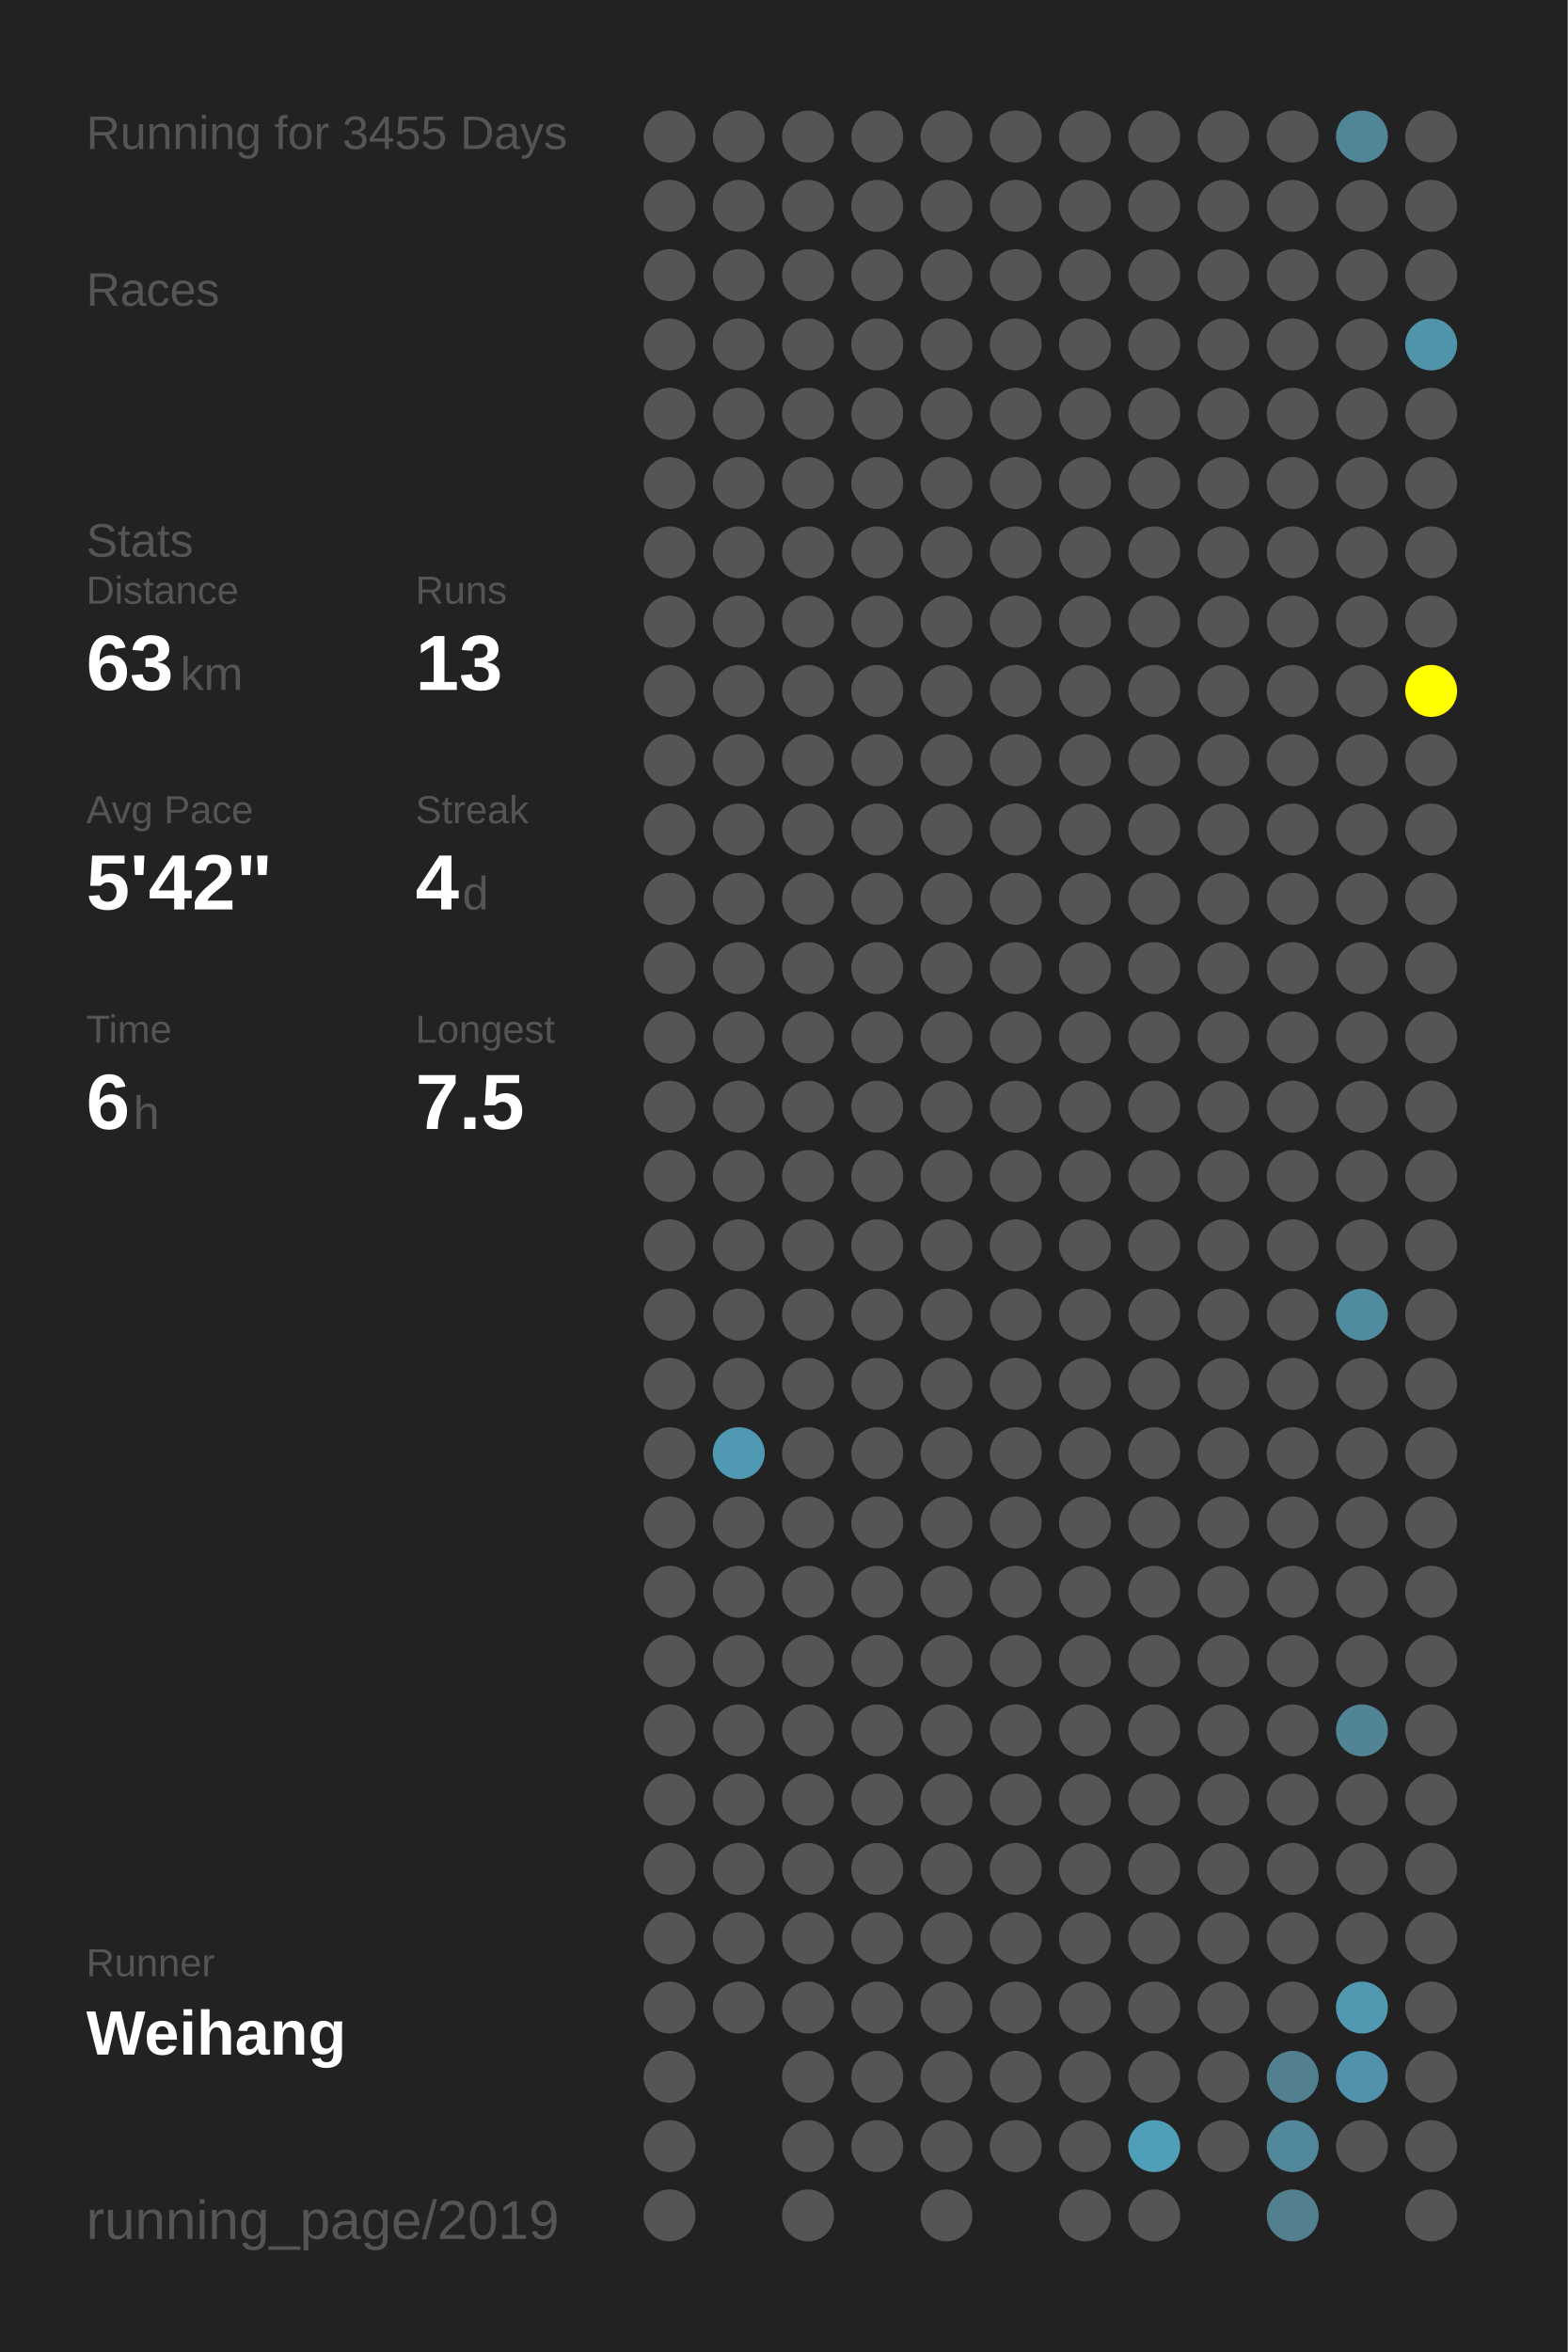
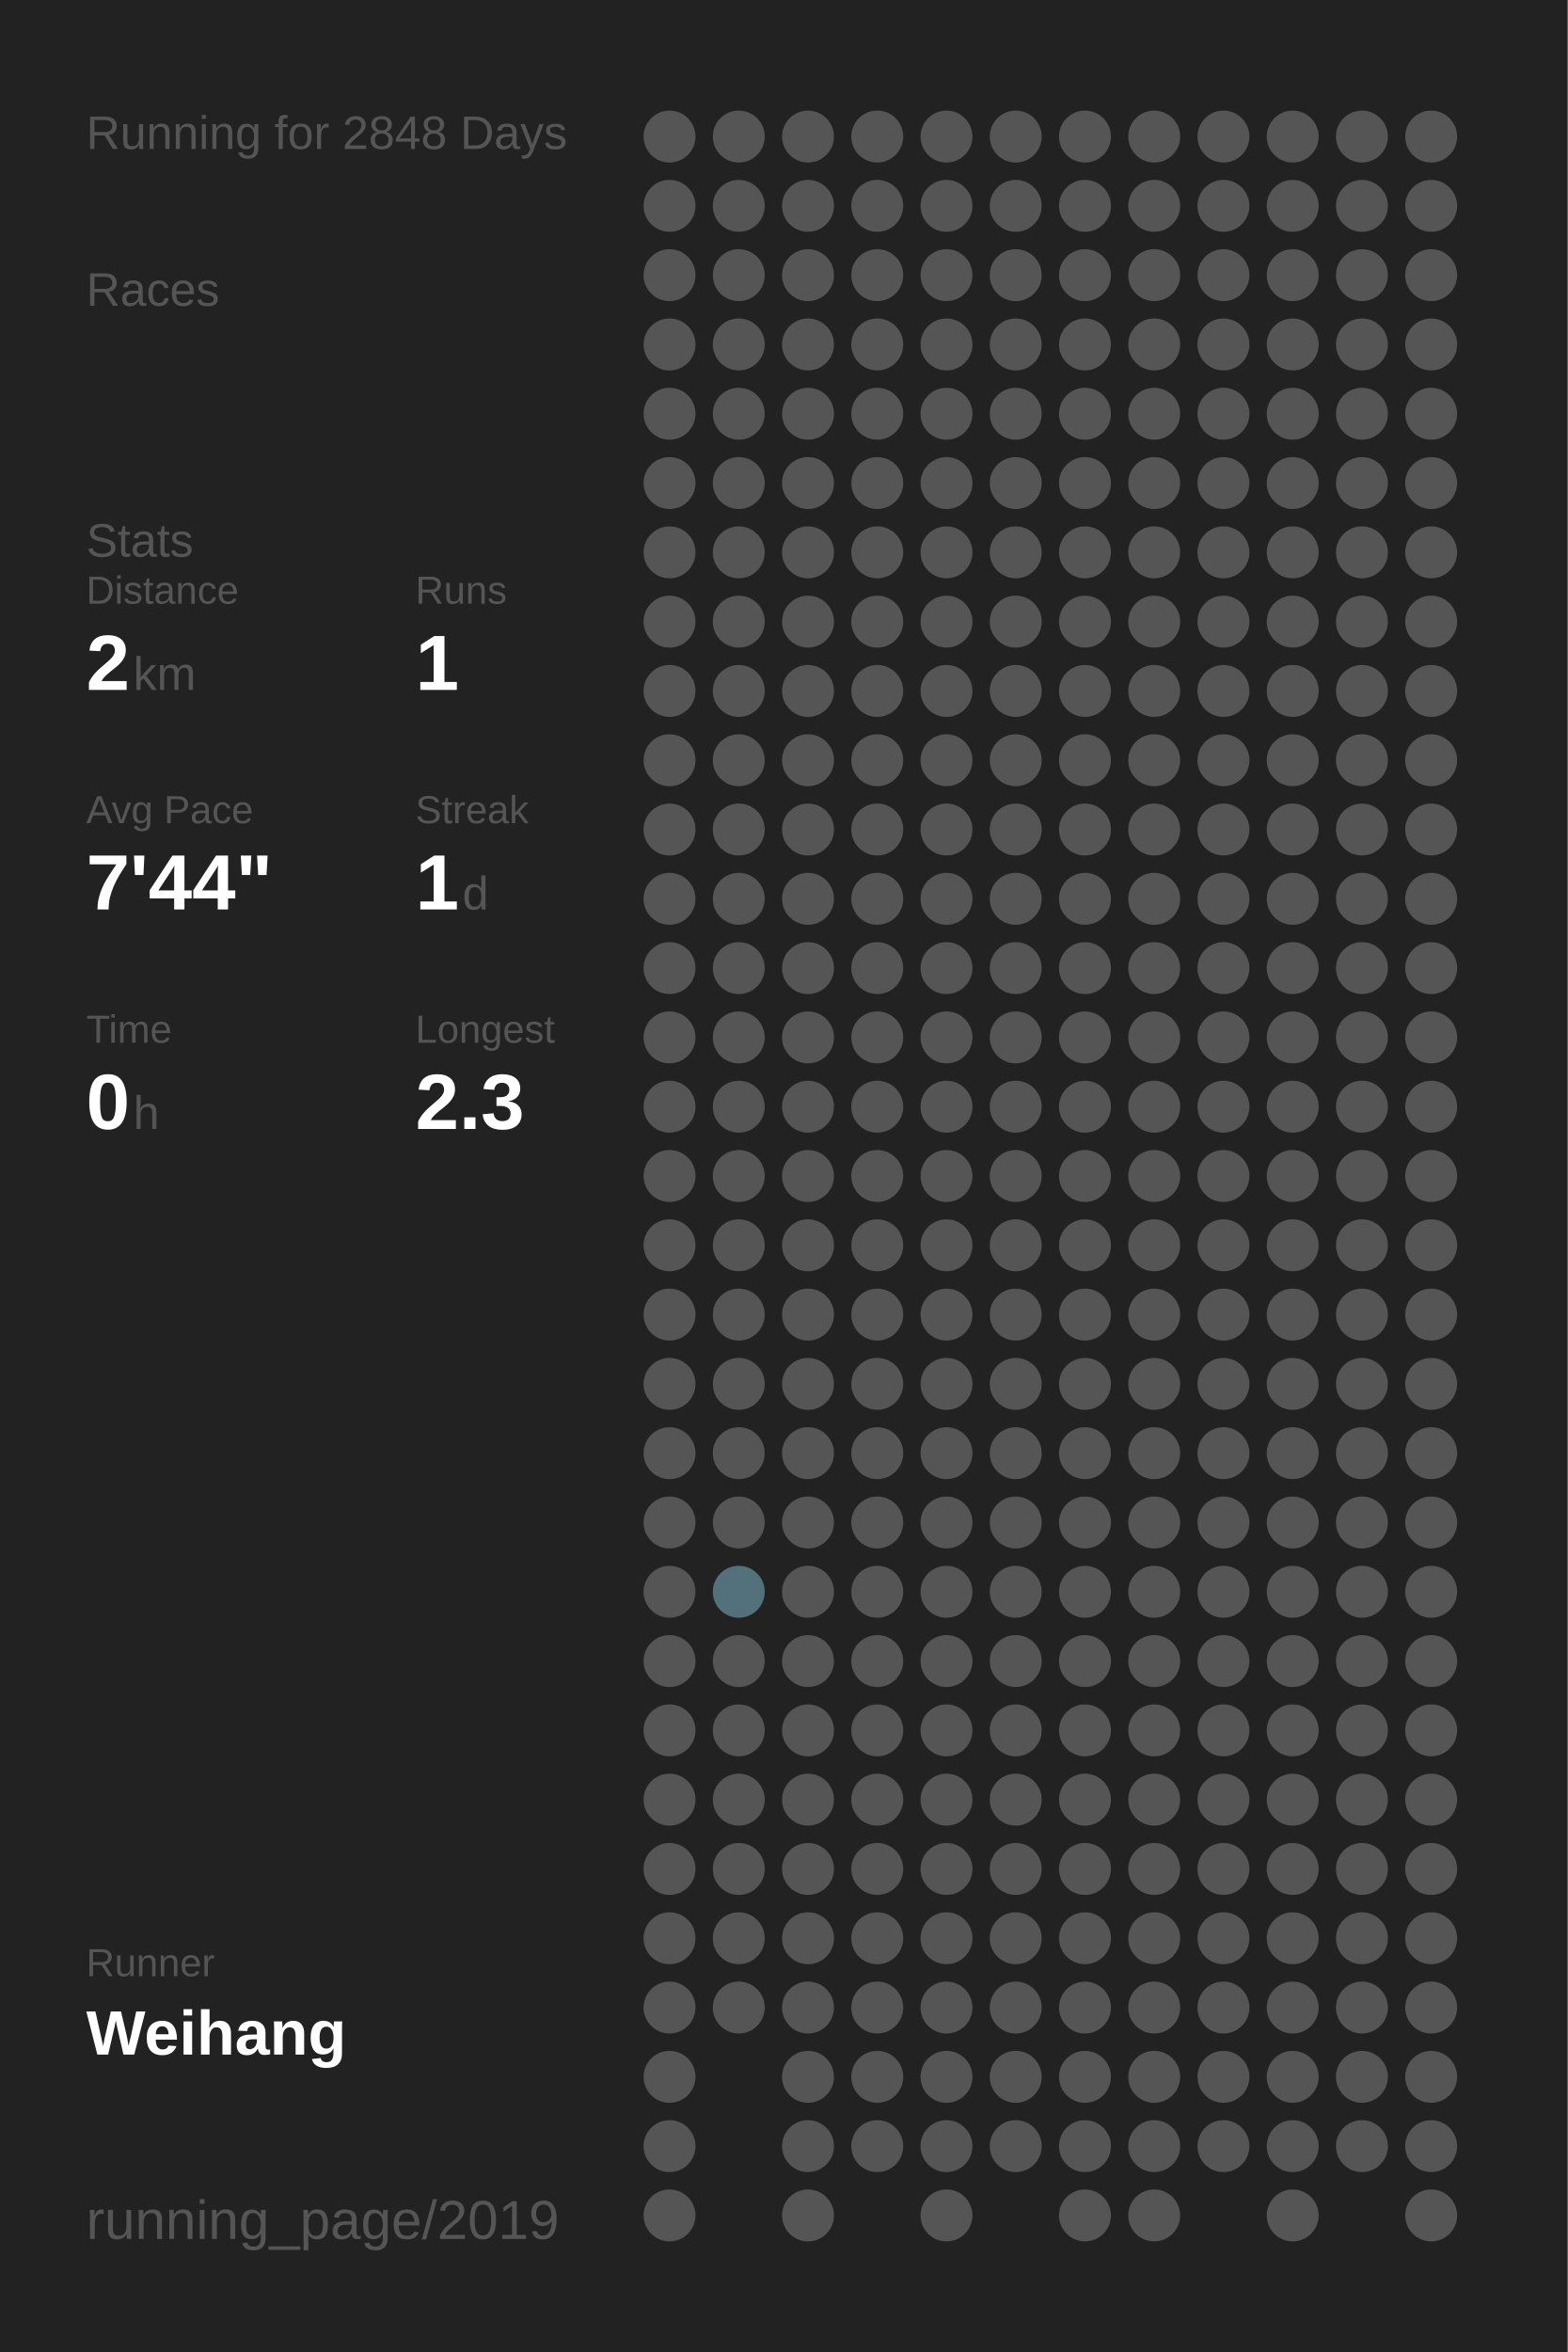
<svg xmlns="http://www.w3.org/2000/svg" baseProfile="full" height="300mm" version="1.1" viewBox="0,0,200,300" width="200mm">
  <defs />
  <rect fill="#222222" height="300" width="200" x="0" y="0" />
-   <text fill="#555555" style="font-size:6px; font-family:Arial;" x="11" y="19">Running for 3455 Days</text>
+   <text fill="#555555" style="font-size:6px; font-family:Arial;" x="11" y="19">Running for 2848 Days</text>
  <text fill="#555555" style="font-size:6px; font-family:Arial;" x="11" y="39">Races</text>
  <text fill="#555555" style="font-size:6px; font-family:Arial;" x="11" y="71">Stats</text>
  <text fill="#555555" style="font-size:5px; font-family:Arial;" x="11" y="77">Distance</text>
-   <text fill="#FFFFFF" style="font-size:10px; font-family:Arial; font-weight:bold;" x="11" y="88">63</text>
-   <text fill="#555555" style="font-size:6px; font-family:Arial;" x="23" y="88">km</text>
+   <text fill="#FFFFFF" style="font-size:10px; font-family:Arial; font-weight:bold;" x="11" y="88">2</text>
+   <text fill="#555555" style="font-size:6px; font-family:Arial;" x="17" y="88">km</text>
  <text fill="#555555" style="font-size:5px; font-family:Arial;" x="53" y="77">Runs</text>
-   <text fill="#FFFFFF" style="font-size:10px; font-family:Arial; font-weight:bold;" x="53" y="88">13</text>
+   <text fill="#FFFFFF" style="font-size:10px; font-family:Arial; font-weight:bold;" x="53" y="88">1</text>
  <text fill="#555555" style="font-size:5px; font-family:Arial;" x="11" y="105">Avg Pace</text>
-   <text fill="#FFFFFF" style="font-size:10px; font-family:Arial; font-weight:bold;" x="11" y="116">5'42"</text>
+   <text fill="#FFFFFF" style="font-size:10px; font-family:Arial; font-weight:bold;" x="11" y="116">7'44"</text>
  <text fill="#555555" style="font-size:5px; font-family:Arial;" x="53" y="105">Streak</text>
-   <text fill="#FFFFFF" style="font-size:10px; font-family:Arial; font-weight:bold;" x="53" y="116">4</text>
+   <text fill="#FFFFFF" style="font-size:10px; font-family:Arial; font-weight:bold;" x="53" y="116">1</text>
  <text fill="#555555" style="font-size:6px; font-family:Arial;" x="59" y="116">d</text>
  <text fill="#555555" style="font-size:5px; font-family:Arial;" x="11" y="133">Time</text>
-   <text fill="#FFFFFF" style="font-size:10px; font-family:Arial; font-weight:bold;" x="11" y="144">6</text>
+   <text fill="#FFFFFF" style="font-size:10px; font-family:Arial; font-weight:bold;" x="11" y="144">0</text>
  <text fill="#555555" style="font-size:6px; font-family:Arial;" x="17" y="144">h</text>
  <text fill="#555555" style="font-size:5px; font-family:Arial;" x="53" y="133">Longest</text>
-   <text fill="#FFFFFF" style="font-size:10px; font-family:Arial; font-weight:bold;" x="53" y="144">7.5</text>
+   <text fill="#FFFFFF" style="font-size:10px; font-family:Arial; font-weight:bold;" x="53" y="144">2.3</text>
  <text fill="#555555" style="font-size:5px; font-family:Arial;" x="11" y="252.065">Runner</text>
  <text fill="#FFFFFF" style="font-size:8px; font-family:Arial; font-weight:bold;" x="11" y="262.065">Weihang</text>
  <text fill="#555555" style="font-size:7px; font-family:Arial;" x="11" y="285.581">running_page/2019</text>
  <circle cx="85.417" cy="17.419" fill="#555555" r="3.312" />
  <circle cx="85.417" cy="26.258" fill="#555555" r="3.312" />
  <circle cx="85.417" cy="35.097" fill="#555555" r="3.312" />
  <circle cx="85.417" cy="43.935" fill="#555555" r="3.312" />
  <circle cx="85.417" cy="52.774" fill="#555555" r="3.312" />
  <circle cx="85.417" cy="61.613" fill="#555555" r="3.312" />
  <circle cx="85.417" cy="70.452" fill="#555555" r="3.312" />
  <circle cx="85.417" cy="79.29" fill="#555555" r="3.312" />
  <circle cx="85.417" cy="88.129" fill="#555555" r="3.312" />
  <circle cx="85.417" cy="96.968" fill="#555555" r="3.312" />
  <circle cx="85.417" cy="105.806" fill="#555555" r="3.312" />
  <circle cx="85.417" cy="114.645" fill="#555555" r="3.312" />
  <circle cx="85.417" cy="123.484" fill="#555555" r="3.312" />
  <circle cx="85.417" cy="132.323" fill="#555555" r="3.312" />
  <circle cx="85.417" cy="141.161" fill="#555555" r="3.312" />
  <circle cx="85.417" cy="150" fill="#555555" r="3.312" />
  <circle cx="85.417" cy="158.839" fill="#555555" r="3.312" />
  <circle cx="85.417" cy="167.677" fill="#555555" r="3.312" />
  <circle cx="85.417" cy="176.516" fill="#555555" r="3.312" />
  <circle cx="85.417" cy="185.355" fill="#555555" r="3.312" />
  <circle cx="85.417" cy="194.194" fill="#555555" r="3.312" />
  <circle cx="85.417" cy="203.032" fill="#555555" r="3.312" />
  <circle cx="85.417" cy="211.871" fill="#555555" r="3.312" />
  <circle cx="85.417" cy="220.71" fill="#555555" r="3.312" />
  <circle cx="85.417" cy="229.548" fill="#555555" r="3.312" />
  <circle cx="85.417" cy="238.387" fill="#555555" r="3.312" />
  <circle cx="85.417" cy="247.226" fill="#555555" r="3.312" />
  <circle cx="85.417" cy="256.065" fill="#555555" r="3.312" />
  <circle cx="85.417" cy="264.903" fill="#555555" r="3.312" />
  <circle cx="85.417" cy="273.742" fill="#555555" r="3.312" />
  <circle cx="85.417" cy="282.581" fill="#555555" r="3.312" />
  <circle cx="94.25" cy="17.419" fill="#555555" r="3.312" />
  <circle cx="94.25" cy="26.258" fill="#555555" r="3.312" />
  <circle cx="94.25" cy="35.097" fill="#555555" r="3.312" />
  <circle cx="94.25" cy="43.935" fill="#555555" r="3.312" />
  <circle cx="94.25" cy="52.774" fill="#555555" r="3.312" />
  <circle cx="94.25" cy="61.613" fill="#555555" r="3.312" />
  <circle cx="94.25" cy="70.452" fill="#555555" r="3.312" />
  <circle cx="94.25" cy="79.29" fill="#555555" r="3.312" />
  <circle cx="94.25" cy="88.129" fill="#555555" r="3.312" />
  <circle cx="94.25" cy="96.968" fill="#555555" r="3.312" />
  <circle cx="94.25" cy="105.806" fill="#555555" r="3.312" />
  <circle cx="94.25" cy="114.645" fill="#555555" r="3.312" />
  <circle cx="94.25" cy="123.484" fill="#555555" r="3.312" />
  <circle cx="94.25" cy="132.323" fill="#555555" r="3.312" />
  <circle cx="94.25" cy="141.161" fill="#555555" r="3.312" />
  <circle cx="94.25" cy="150" fill="#555555" r="3.312" />
  <circle cx="94.25" cy="158.839" fill="#555555" r="3.312" />
  <circle cx="94.25" cy="167.677" fill="#555555" r="3.312" />
  <circle cx="94.25" cy="176.516" fill="#555555" r="3.312" />
-   <circle cx="94.25" cy="185.355" fill="#5099b2" r="3.312" />
+   <circle cx="94.25" cy="185.355" fill="#555555" r="3.312" />
  <circle cx="94.25" cy="194.194" fill="#555555" r="3.312" />
-   <circle cx="94.25" cy="203.032" fill="#555555" r="3.312" />
+   <circle cx="94.25" cy="203.032" fill="#53717b" r="3.312" />
  <circle cx="94.25" cy="211.871" fill="#555555" r="3.312" />
  <circle cx="94.25" cy="220.71" fill="#555555" r="3.312" />
  <circle cx="94.25" cy="229.548" fill="#555555" r="3.312" />
  <circle cx="94.25" cy="238.387" fill="#555555" r="3.312" />
  <circle cx="94.25" cy="247.226" fill="#555555" r="3.312" />
  <circle cx="94.25" cy="256.065" fill="#555555" r="3.312" />
  <circle cx="103.083" cy="17.419" fill="#555555" r="3.312" />
  <circle cx="103.083" cy="26.258" fill="#555555" r="3.312" />
  <circle cx="103.083" cy="35.097" fill="#555555" r="3.312" />
  <circle cx="103.083" cy="43.935" fill="#555555" r="3.312" />
  <circle cx="103.083" cy="52.774" fill="#555555" r="3.312" />
  <circle cx="103.083" cy="61.613" fill="#555555" r="3.312" />
  <circle cx="103.083" cy="70.452" fill="#555555" r="3.312" />
  <circle cx="103.083" cy="79.29" fill="#555555" r="3.312" />
  <circle cx="103.083" cy="88.129" fill="#555555" r="3.312" />
  <circle cx="103.083" cy="96.968" fill="#555555" r="3.312" />
  <circle cx="103.083" cy="105.806" fill="#555555" r="3.312" />
  <circle cx="103.083" cy="114.645" fill="#555555" r="3.312" />
  <circle cx="103.083" cy="123.484" fill="#555555" r="3.312" />
  <circle cx="103.083" cy="132.323" fill="#555555" r="3.312" />
  <circle cx="103.083" cy="141.161" fill="#555555" r="3.312" />
  <circle cx="103.083" cy="150" fill="#555555" r="3.312" />
  <circle cx="103.083" cy="158.839" fill="#555555" r="3.312" />
  <circle cx="103.083" cy="167.677" fill="#555555" r="3.312" />
  <circle cx="103.083" cy="176.516" fill="#555555" r="3.312" />
  <circle cx="103.083" cy="185.355" fill="#555555" r="3.312" />
  <circle cx="103.083" cy="194.194" fill="#555555" r="3.312" />
  <circle cx="103.083" cy="203.032" fill="#555555" r="3.312" />
  <circle cx="103.083" cy="211.871" fill="#555555" r="3.312" />
  <circle cx="103.083" cy="220.71" fill="#555555" r="3.312" />
  <circle cx="103.083" cy="229.548" fill="#555555" r="3.312" />
  <circle cx="103.083" cy="238.387" fill="#555555" r="3.312" />
  <circle cx="103.083" cy="247.226" fill="#555555" r="3.312" />
  <circle cx="103.083" cy="256.065" fill="#555555" r="3.312" />
  <circle cx="103.083" cy="264.903" fill="#555555" r="3.312" />
  <circle cx="103.083" cy="273.742" fill="#555555" r="3.312" />
  <circle cx="103.083" cy="282.581" fill="#555555" r="3.312" />
  <circle cx="111.917" cy="17.419" fill="#555555" r="3.312" />
  <circle cx="111.917" cy="26.258" fill="#555555" r="3.312" />
  <circle cx="111.917" cy="35.097" fill="#555555" r="3.312" />
  <circle cx="111.917" cy="43.935" fill="#555555" r="3.312" />
  <circle cx="111.917" cy="52.774" fill="#555555" r="3.312" />
  <circle cx="111.917" cy="61.613" fill="#555555" r="3.312" />
  <circle cx="111.917" cy="70.452" fill="#555555" r="3.312" />
  <circle cx="111.917" cy="79.29" fill="#555555" r="3.312" />
  <circle cx="111.917" cy="88.129" fill="#555555" r="3.312" />
  <circle cx="111.917" cy="96.968" fill="#555555" r="3.312" />
  <circle cx="111.917" cy="105.806" fill="#555555" r="3.312" />
  <circle cx="111.917" cy="114.645" fill="#555555" r="3.312" />
  <circle cx="111.917" cy="123.484" fill="#555555" r="3.312" />
  <circle cx="111.917" cy="132.323" fill="#555555" r="3.312" />
  <circle cx="111.917" cy="141.161" fill="#555555" r="3.312" />
  <circle cx="111.917" cy="150" fill="#555555" r="3.312" />
  <circle cx="111.917" cy="158.839" fill="#555555" r="3.312" />
  <circle cx="111.917" cy="167.677" fill="#555555" r="3.312" />
  <circle cx="111.917" cy="176.516" fill="#555555" r="3.312" />
  <circle cx="111.917" cy="185.355" fill="#555555" r="3.312" />
  <circle cx="111.917" cy="194.194" fill="#555555" r="3.312" />
  <circle cx="111.917" cy="203.032" fill="#555555" r="3.312" />
  <circle cx="111.917" cy="211.871" fill="#555555" r="3.312" />
  <circle cx="111.917" cy="220.71" fill="#555555" r="3.312" />
  <circle cx="111.917" cy="229.548" fill="#555555" r="3.312" />
  <circle cx="111.917" cy="238.387" fill="#555555" r="3.312" />
  <circle cx="111.917" cy="247.226" fill="#555555" r="3.312" />
  <circle cx="111.917" cy="256.065" fill="#555555" r="3.312" />
  <circle cx="111.917" cy="264.903" fill="#555555" r="3.312" />
  <circle cx="111.917" cy="273.742" fill="#555555" r="3.312" />
  <circle cx="120.75" cy="17.419" fill="#555555" r="3.312" />
  <circle cx="120.75" cy="26.258" fill="#555555" r="3.312" />
  <circle cx="120.75" cy="35.097" fill="#555555" r="3.312" />
  <circle cx="120.75" cy="43.935" fill="#555555" r="3.312" />
  <circle cx="120.75" cy="52.774" fill="#555555" r="3.312" />
  <circle cx="120.75" cy="61.613" fill="#555555" r="3.312" />
  <circle cx="120.75" cy="70.452" fill="#555555" r="3.312" />
  <circle cx="120.75" cy="79.29" fill="#555555" r="3.312" />
  <circle cx="120.75" cy="88.129" fill="#555555" r="3.312" />
  <circle cx="120.75" cy="96.968" fill="#555555" r="3.312" />
  <circle cx="120.75" cy="105.806" fill="#555555" r="3.312" />
  <circle cx="120.75" cy="114.645" fill="#555555" r="3.312" />
  <circle cx="120.75" cy="123.484" fill="#555555" r="3.312" />
  <circle cx="120.75" cy="132.323" fill="#555555" r="3.312" />
  <circle cx="120.75" cy="141.161" fill="#555555" r="3.312" />
  <circle cx="120.75" cy="150" fill="#555555" r="3.312" />
  <circle cx="120.75" cy="158.839" fill="#555555" r="3.312" />
  <circle cx="120.75" cy="167.677" fill="#555555" r="3.312" />
  <circle cx="120.75" cy="176.516" fill="#555555" r="3.312" />
  <circle cx="120.75" cy="185.355" fill="#555555" r="3.312" />
  <circle cx="120.75" cy="194.194" fill="#555555" r="3.312" />
  <circle cx="120.75" cy="203.032" fill="#555555" r="3.312" />
  <circle cx="120.75" cy="211.871" fill="#555555" r="3.312" />
  <circle cx="120.75" cy="220.71" fill="#555555" r="3.312" />
  <circle cx="120.75" cy="229.548" fill="#555555" r="3.312" />
  <circle cx="120.75" cy="238.387" fill="#555555" r="3.312" />
  <circle cx="120.75" cy="247.226" fill="#555555" r="3.312" />
  <circle cx="120.75" cy="256.065" fill="#555555" r="3.312" />
  <circle cx="120.75" cy="264.903" fill="#555555" r="3.312" />
  <circle cx="120.75" cy="273.742" fill="#555555" r="3.312" />
  <circle cx="120.75" cy="282.581" fill="#555555" r="3.312" />
  <circle cx="129.583" cy="17.419" fill="#555555" r="3.312" />
  <circle cx="129.583" cy="26.258" fill="#555555" r="3.312" />
  <circle cx="129.583" cy="35.097" fill="#555555" r="3.312" />
  <circle cx="129.583" cy="43.935" fill="#555555" r="3.312" />
  <circle cx="129.583" cy="52.774" fill="#555555" r="3.312" />
  <circle cx="129.583" cy="61.613" fill="#555555" r="3.312" />
  <circle cx="129.583" cy="70.452" fill="#555555" r="3.312" />
  <circle cx="129.583" cy="79.29" fill="#555555" r="3.312" />
  <circle cx="129.583" cy="88.129" fill="#555555" r="3.312" />
  <circle cx="129.583" cy="96.968" fill="#555555" r="3.312" />
  <circle cx="129.583" cy="105.806" fill="#555555" r="3.312" />
  <circle cx="129.583" cy="114.645" fill="#555555" r="3.312" />
  <circle cx="129.583" cy="123.484" fill="#555555" r="3.312" />
  <circle cx="129.583" cy="132.323" fill="#555555" r="3.312" />
  <circle cx="129.583" cy="141.161" fill="#555555" r="3.312" />
  <circle cx="129.583" cy="150" fill="#555555" r="3.312" />
  <circle cx="129.583" cy="158.839" fill="#555555" r="3.312" />
  <circle cx="129.583" cy="167.677" fill="#555555" r="3.312" />
  <circle cx="129.583" cy="176.516" fill="#555555" r="3.312" />
  <circle cx="129.583" cy="185.355" fill="#555555" r="3.312" />
  <circle cx="129.583" cy="194.194" fill="#555555" r="3.312" />
  <circle cx="129.583" cy="203.032" fill="#555555" r="3.312" />
  <circle cx="129.583" cy="211.871" fill="#555555" r="3.312" />
  <circle cx="129.583" cy="220.71" fill="#555555" r="3.312" />
  <circle cx="129.583" cy="229.548" fill="#555555" r="3.312" />
  <circle cx="129.583" cy="238.387" fill="#555555" r="3.312" />
  <circle cx="129.583" cy="247.226" fill="#555555" r="3.312" />
  <circle cx="129.583" cy="256.065" fill="#555555" r="3.312" />
  <circle cx="129.583" cy="264.903" fill="#555555" r="3.312" />
  <circle cx="129.583" cy="273.742" fill="#555555" r="3.312" />
  <circle cx="138.417" cy="17.419" fill="#555555" r="3.312" />
  <circle cx="138.417" cy="26.258" fill="#555555" r="3.312" />
  <circle cx="138.417" cy="35.097" fill="#555555" r="3.312" />
  <circle cx="138.417" cy="43.935" fill="#555555" r="3.312" />
  <circle cx="138.417" cy="52.774" fill="#555555" r="3.312" />
  <circle cx="138.417" cy="61.613" fill="#555555" r="3.312" />
  <circle cx="138.417" cy="70.452" fill="#555555" r="3.312" />
  <circle cx="138.417" cy="79.29" fill="#555555" r="3.312" />
  <circle cx="138.417" cy="88.129" fill="#555555" r="3.312" />
  <circle cx="138.417" cy="96.968" fill="#555555" r="3.312" />
  <circle cx="138.417" cy="105.806" fill="#555555" r="3.312" />
  <circle cx="138.417" cy="114.645" fill="#555555" r="3.312" />
  <circle cx="138.417" cy="123.484" fill="#555555" r="3.312" />
  <circle cx="138.417" cy="132.323" fill="#555555" r="3.312" />
  <circle cx="138.417" cy="141.161" fill="#555555" r="3.312" />
  <circle cx="138.417" cy="150" fill="#555555" r="3.312" />
  <circle cx="138.417" cy="158.839" fill="#555555" r="3.312" />
  <circle cx="138.417" cy="167.677" fill="#555555" r="3.312" />
  <circle cx="138.417" cy="176.516" fill="#555555" r="3.312" />
  <circle cx="138.417" cy="185.355" fill="#555555" r="3.312" />
  <circle cx="138.417" cy="194.194" fill="#555555" r="3.312" />
  <circle cx="138.417" cy="203.032" fill="#555555" r="3.312" />
  <circle cx="138.417" cy="211.871" fill="#555555" r="3.312" />
  <circle cx="138.417" cy="220.71" fill="#555555" r="3.312" />
  <circle cx="138.417" cy="229.548" fill="#555555" r="3.312" />
  <circle cx="138.417" cy="238.387" fill="#555555" r="3.312" />
  <circle cx="138.417" cy="247.226" fill="#555555" r="3.312" />
  <circle cx="138.417" cy="256.065" fill="#555555" r="3.312" />
  <circle cx="138.417" cy="264.903" fill="#555555" r="3.312" />
  <circle cx="138.417" cy="273.742" fill="#555555" r="3.312" />
  <circle cx="138.417" cy="282.581" fill="#555555" r="3.312" />
  <circle cx="147.25" cy="17.419" fill="#555555" r="3.312" />
  <circle cx="147.25" cy="26.258" fill="#555555" r="3.312" />
  <circle cx="147.25" cy="35.097" fill="#555555" r="3.312" />
  <circle cx="147.25" cy="43.935" fill="#555555" r="3.312" />
  <circle cx="147.25" cy="52.774" fill="#555555" r="3.312" />
  <circle cx="147.25" cy="61.613" fill="#555555" r="3.312" />
  <circle cx="147.25" cy="70.452" fill="#555555" r="3.312" />
  <circle cx="147.25" cy="79.29" fill="#555555" r="3.312" />
  <circle cx="147.25" cy="88.129" fill="#555555" r="3.312" />
  <circle cx="147.25" cy="96.968" fill="#555555" r="3.312" />
  <circle cx="147.25" cy="105.806" fill="#555555" r="3.312" />
  <circle cx="147.25" cy="114.645" fill="#555555" r="3.312" />
  <circle cx="147.25" cy="123.484" fill="#555555" r="3.312" />
  <circle cx="147.25" cy="132.323" fill="#555555" r="3.312" />
  <circle cx="147.25" cy="141.161" fill="#555555" r="3.312" />
  <circle cx="147.25" cy="150" fill="#555555" r="3.312" />
  <circle cx="147.25" cy="158.839" fill="#555555" r="3.312" />
  <circle cx="147.25" cy="167.677" fill="#555555" r="3.312" />
  <circle cx="147.25" cy="176.516" fill="#555555" r="3.312" />
  <circle cx="147.25" cy="185.355" fill="#555555" r="3.312" />
  <circle cx="147.25" cy="194.194" fill="#555555" r="3.312" />
  <circle cx="147.25" cy="203.032" fill="#555555" r="3.312" />
  <circle cx="147.25" cy="211.871" fill="#555555" r="3.312" />
  <circle cx="147.25" cy="220.71" fill="#555555" r="3.312" />
  <circle cx="147.25" cy="229.548" fill="#555555" r="3.312" />
  <circle cx="147.25" cy="238.387" fill="#555555" r="3.312" />
  <circle cx="147.25" cy="247.226" fill="#555555" r="3.312" />
  <circle cx="147.25" cy="256.065" fill="#555555" r="3.312" />
  <circle cx="147.25" cy="264.903" fill="#555555" r="3.312" />
-   <circle cx="147.25" cy="273.742" fill="#509fb9" r="3.312" />
+   <circle cx="147.25" cy="273.742" fill="#555555" r="3.312" />
  <circle cx="147.25" cy="282.581" fill="#555555" r="3.312" />
  <circle cx="156.083" cy="17.419" fill="#555555" r="3.312" />
  <circle cx="156.083" cy="26.258" fill="#555555" r="3.312" />
  <circle cx="156.083" cy="35.097" fill="#555555" r="3.312" />
  <circle cx="156.083" cy="43.935" fill="#555555" r="3.312" />
  <circle cx="156.083" cy="52.774" fill="#555555" r="3.312" />
  <circle cx="156.083" cy="61.613" fill="#555555" r="3.312" />
  <circle cx="156.083" cy="70.452" fill="#555555" r="3.312" />
  <circle cx="156.083" cy="79.29" fill="#555555" r="3.312" />
  <circle cx="156.083" cy="88.129" fill="#555555" r="3.312" />
  <circle cx="156.083" cy="96.968" fill="#555555" r="3.312" />
  <circle cx="156.083" cy="105.806" fill="#555555" r="3.312" />
  <circle cx="156.083" cy="114.645" fill="#555555" r="3.312" />
  <circle cx="156.083" cy="123.484" fill="#555555" r="3.312" />
  <circle cx="156.083" cy="132.323" fill="#555555" r="3.312" />
  <circle cx="156.083" cy="141.161" fill="#555555" r="3.312" />
  <circle cx="156.083" cy="150" fill="#555555" r="3.312" />
  <circle cx="156.083" cy="158.839" fill="#555555" r="3.312" />
  <circle cx="156.083" cy="167.677" fill="#555555" r="3.312" />
  <circle cx="156.083" cy="176.516" fill="#555555" r="3.312" />
  <circle cx="156.083" cy="185.355" fill="#555555" r="3.312" />
  <circle cx="156.083" cy="194.194" fill="#555555" r="3.312" />
  <circle cx="156.083" cy="203.032" fill="#555555" r="3.312" />
  <circle cx="156.083" cy="211.871" fill="#555555" r="3.312" />
  <circle cx="156.083" cy="220.71" fill="#555555" r="3.312" />
  <circle cx="156.083" cy="229.548" fill="#555555" r="3.312" />
  <circle cx="156.083" cy="238.387" fill="#555555" r="3.312" />
  <circle cx="156.083" cy="247.226" fill="#555555" r="3.312" />
  <circle cx="156.083" cy="256.065" fill="#555555" r="3.312" />
  <circle cx="156.083" cy="264.903" fill="#555555" r="3.312" />
  <circle cx="156.083" cy="273.742" fill="#555555" r="3.312" />
  <circle cx="164.917" cy="17.419" fill="#555555" r="3.312" />
  <circle cx="164.917" cy="26.258" fill="#555555" r="3.312" />
  <circle cx="164.917" cy="35.097" fill="#555555" r="3.312" />
  <circle cx="164.917" cy="43.935" fill="#555555" r="3.312" />
  <circle cx="164.917" cy="52.774" fill="#555555" r="3.312" />
  <circle cx="164.917" cy="61.613" fill="#555555" r="3.312" />
  <circle cx="164.917" cy="70.452" fill="#555555" r="3.312" />
  <circle cx="164.917" cy="79.29" fill="#555555" r="3.312" />
  <circle cx="164.917" cy="88.129" fill="#555555" r="3.312" />
  <circle cx="164.917" cy="96.968" fill="#555555" r="3.312" />
  <circle cx="164.917" cy="105.806" fill="#555555" r="3.312" />
  <circle cx="164.917" cy="114.645" fill="#555555" r="3.312" />
  <circle cx="164.917" cy="123.484" fill="#555555" r="3.312" />
  <circle cx="164.917" cy="132.323" fill="#555555" r="3.312" />
  <circle cx="164.917" cy="141.161" fill="#555555" r="3.312" />
  <circle cx="164.917" cy="150" fill="#555555" r="3.312" />
  <circle cx="164.917" cy="158.839" fill="#555555" r="3.312" />
  <circle cx="164.917" cy="167.677" fill="#555555" r="3.312" />
  <circle cx="164.917" cy="176.516" fill="#555555" r="3.312" />
  <circle cx="164.917" cy="185.355" fill="#555555" r="3.312" />
  <circle cx="164.917" cy="194.194" fill="#555555" r="3.312" />
  <circle cx="164.917" cy="203.032" fill="#555555" r="3.312" />
  <circle cx="164.917" cy="211.871" fill="#555555" r="3.312" />
  <circle cx="164.917" cy="220.71" fill="#555555" r="3.312" />
  <circle cx="164.917" cy="229.548" fill="#555555" r="3.312" />
  <circle cx="164.917" cy="238.387" fill="#555555" r="3.312" />
  <circle cx="164.917" cy="247.226" fill="#555555" r="3.312" />
  <circle cx="164.917" cy="256.065" fill="#555555" r="3.312" />
-   <circle cx="164.917" cy="264.903" fill="#52808f" r="3.312" />
-   <circle cx="164.917" cy="273.742" fill="#51889b" r="3.312" />
-   <circle cx="164.917" cy="282.581" fill="#52808f" r="3.312" />
-   <circle cx="173.75" cy="17.419" fill="#518698" r="3.312" />
+   <circle cx="164.917" cy="264.903" fill="#555555" r="3.312" />
+   <circle cx="164.917" cy="273.742" fill="#555555" r="3.312" />
+   <circle cx="164.917" cy="282.581" fill="#555555" r="3.312" />
+   <circle cx="173.75" cy="17.419" fill="#555555" r="3.312" />
  <circle cx="173.75" cy="26.258" fill="#555555" r="3.312" />
  <circle cx="173.75" cy="35.097" fill="#555555" r="3.312" />
  <circle cx="173.75" cy="43.935" fill="#555555" r="3.312" />
  <circle cx="173.75" cy="52.774" fill="#555555" r="3.312" />
  <circle cx="173.75" cy="61.613" fill="#555555" r="3.312" />
  <circle cx="173.75" cy="70.452" fill="#555555" r="3.312" />
  <circle cx="173.75" cy="79.29" fill="#555555" r="3.312" />
  <circle cx="173.75" cy="88.129" fill="#555555" r="3.312" />
  <circle cx="173.75" cy="96.968" fill="#555555" r="3.312" />
  <circle cx="173.75" cy="105.806" fill="#555555" r="3.312" />
  <circle cx="173.75" cy="114.645" fill="#555555" r="3.312" />
  <circle cx="173.75" cy="123.484" fill="#555555" r="3.312" />
  <circle cx="173.75" cy="132.323" fill="#555555" r="3.312" />
  <circle cx="173.75" cy="141.161" fill="#555555" r="3.312" />
  <circle cx="173.75" cy="150" fill="#555555" r="3.312" />
  <circle cx="173.75" cy="158.839" fill="#555555" r="3.312" />
-   <circle cx="173.75" cy="167.677" fill="#518b9f" r="3.312" />
+   <circle cx="173.75" cy="167.677" fill="#555555" r="3.312" />
  <circle cx="173.75" cy="176.516" fill="#555555" r="3.312" />
  <circle cx="173.75" cy="185.355" fill="#555555" r="3.312" />
  <circle cx="173.75" cy="194.194" fill="#555555" r="3.312" />
  <circle cx="173.75" cy="203.032" fill="#555555" r="3.312" />
  <circle cx="173.75" cy="211.871" fill="#555555" r="3.312" />
-   <circle cx="173.75" cy="220.71" fill="#518495" r="3.312" />
+   <circle cx="173.75" cy="220.71" fill="#555555" r="3.312" />
  <circle cx="173.75" cy="229.548" fill="#555555" r="3.312" />
  <circle cx="173.75" cy="238.387" fill="#555555" r="3.312" />
  <circle cx="173.75" cy="247.226" fill="#555555" r="3.312" />
-   <circle cx="173.75" cy="256.065" fill="#5099b1" r="3.312" />
-   <circle cx="173.75" cy="264.903" fill="#5093aa" r="3.312" />
+   <circle cx="173.75" cy="256.065" fill="#555555" r="3.312" />
+   <circle cx="173.75" cy="264.903" fill="#555555" r="3.312" />
  <circle cx="173.75" cy="273.742" fill="#555555" r="3.312" />
  <circle cx="182.583" cy="17.419" fill="#555555" r="3.312" />
  <circle cx="182.583" cy="26.258" fill="#555555" r="3.312" />
  <circle cx="182.583" cy="35.097" fill="#555555" r="3.312" />
-   <circle cx="182.583" cy="43.935" fill="#5094ab" r="3.312" />
+   <circle cx="182.583" cy="43.935" fill="#555555" r="3.312" />
  <circle cx="182.583" cy="52.774" fill="#555555" r="3.312" />
  <circle cx="182.583" cy="61.613" fill="#555555" r="3.312" />
  <circle cx="182.583" cy="70.452" fill="#555555" r="3.312" />
  <circle cx="182.583" cy="79.29" fill="#555555" r="3.312" />
-   <circle cx="182.583" cy="88.129" fill="#FFFF00" r="3.312" />
+   <circle cx="182.583" cy="88.129" fill="#555555" r="3.312" />
  <circle cx="182.583" cy="96.968" fill="#555555" r="3.312" />
  <circle cx="182.583" cy="105.806" fill="#555555" r="3.312" />
  <circle cx="182.583" cy="114.645" fill="#555555" r="3.312" />
  <circle cx="182.583" cy="123.484" fill="#555555" r="3.312" />
  <circle cx="182.583" cy="132.323" fill="#555555" r="3.312" />
  <circle cx="182.583" cy="141.161" fill="#555555" r="3.312" />
  <circle cx="182.583" cy="150" fill="#555555" r="3.312" />
  <circle cx="182.583" cy="158.839" fill="#555555" r="3.312" />
  <circle cx="182.583" cy="167.677" fill="#555555" r="3.312" />
  <circle cx="182.583" cy="176.516" fill="#555555" r="3.312" />
  <circle cx="182.583" cy="185.355" fill="#555555" r="3.312" />
  <circle cx="182.583" cy="194.194" fill="#555555" r="3.312" />
  <circle cx="182.583" cy="203.032" fill="#555555" r="3.312" />
  <circle cx="182.583" cy="211.871" fill="#555555" r="3.312" />
  <circle cx="182.583" cy="220.71" fill="#555555" r="3.312" />
  <circle cx="182.583" cy="229.548" fill="#555555" r="3.312" />
  <circle cx="182.583" cy="238.387" fill="#555555" r="3.312" />
  <circle cx="182.583" cy="247.226" fill="#555555" r="3.312" />
  <circle cx="182.583" cy="256.065" fill="#555555" r="3.312" />
  <circle cx="182.583" cy="264.903" fill="#555555" r="3.312" />
  <circle cx="182.583" cy="273.742" fill="#555555" r="3.312" />
  <circle cx="182.583" cy="282.581" fill="#555555" r="3.312" />
</svg>
